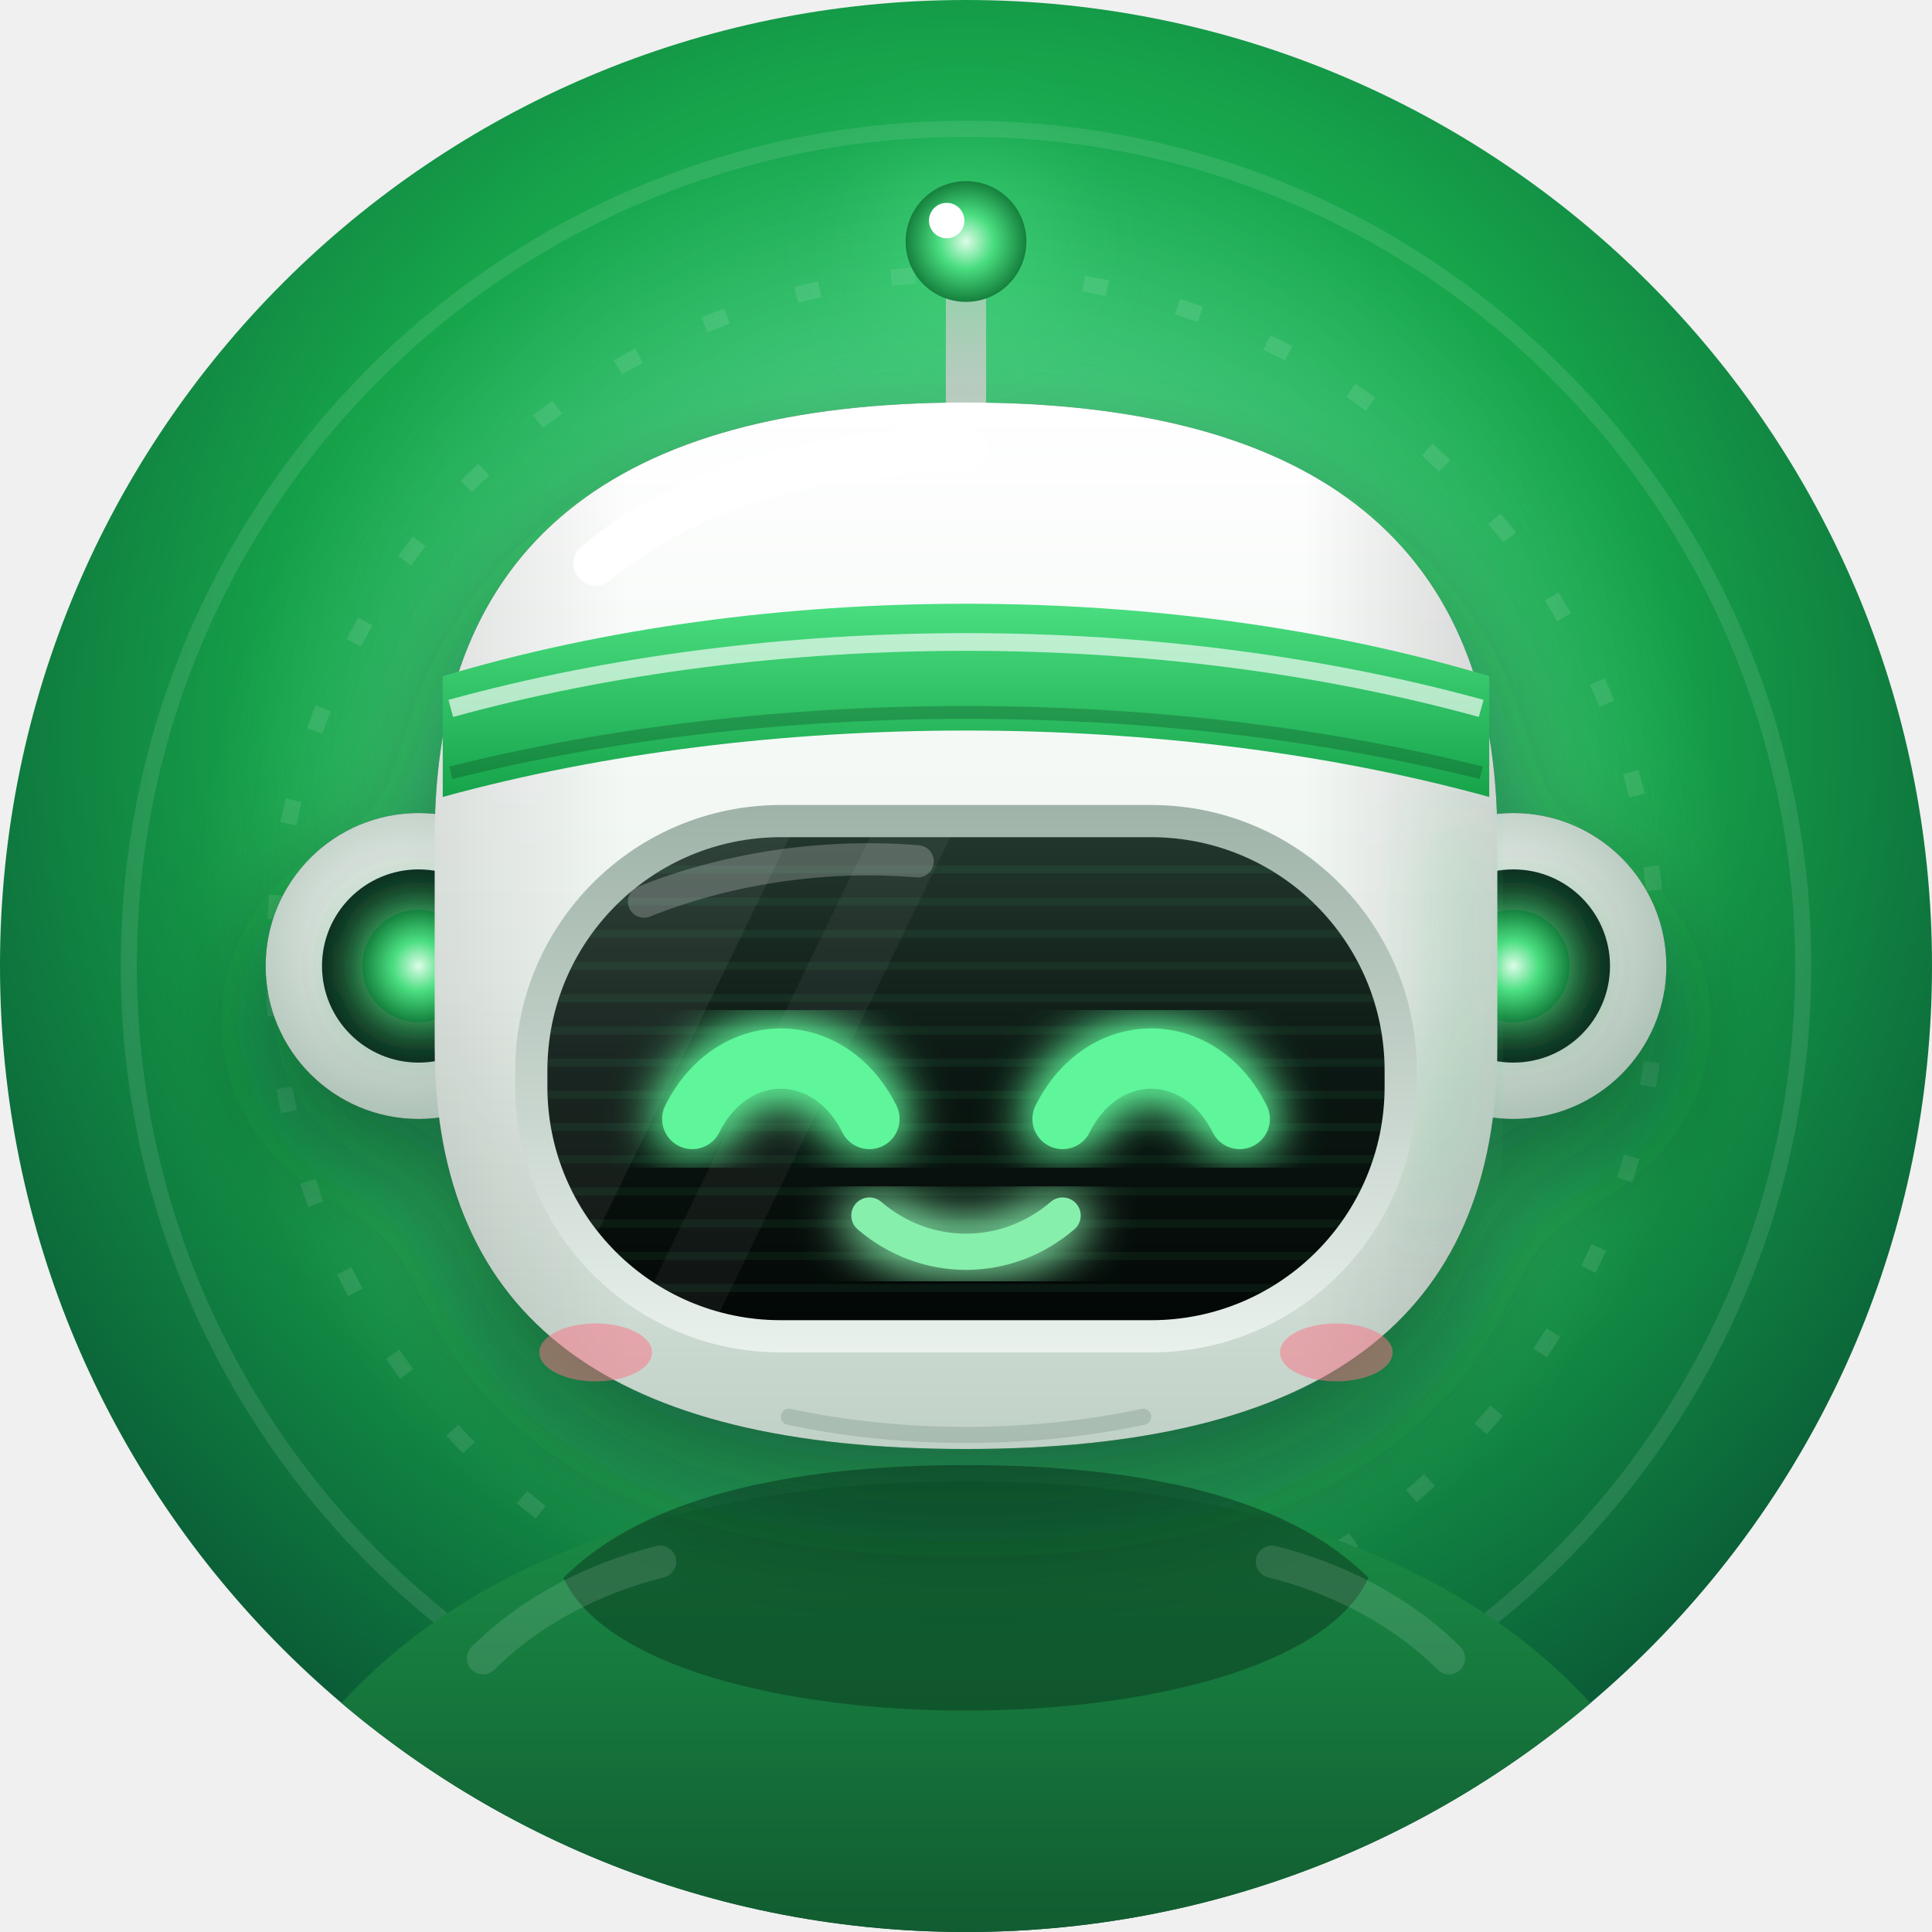
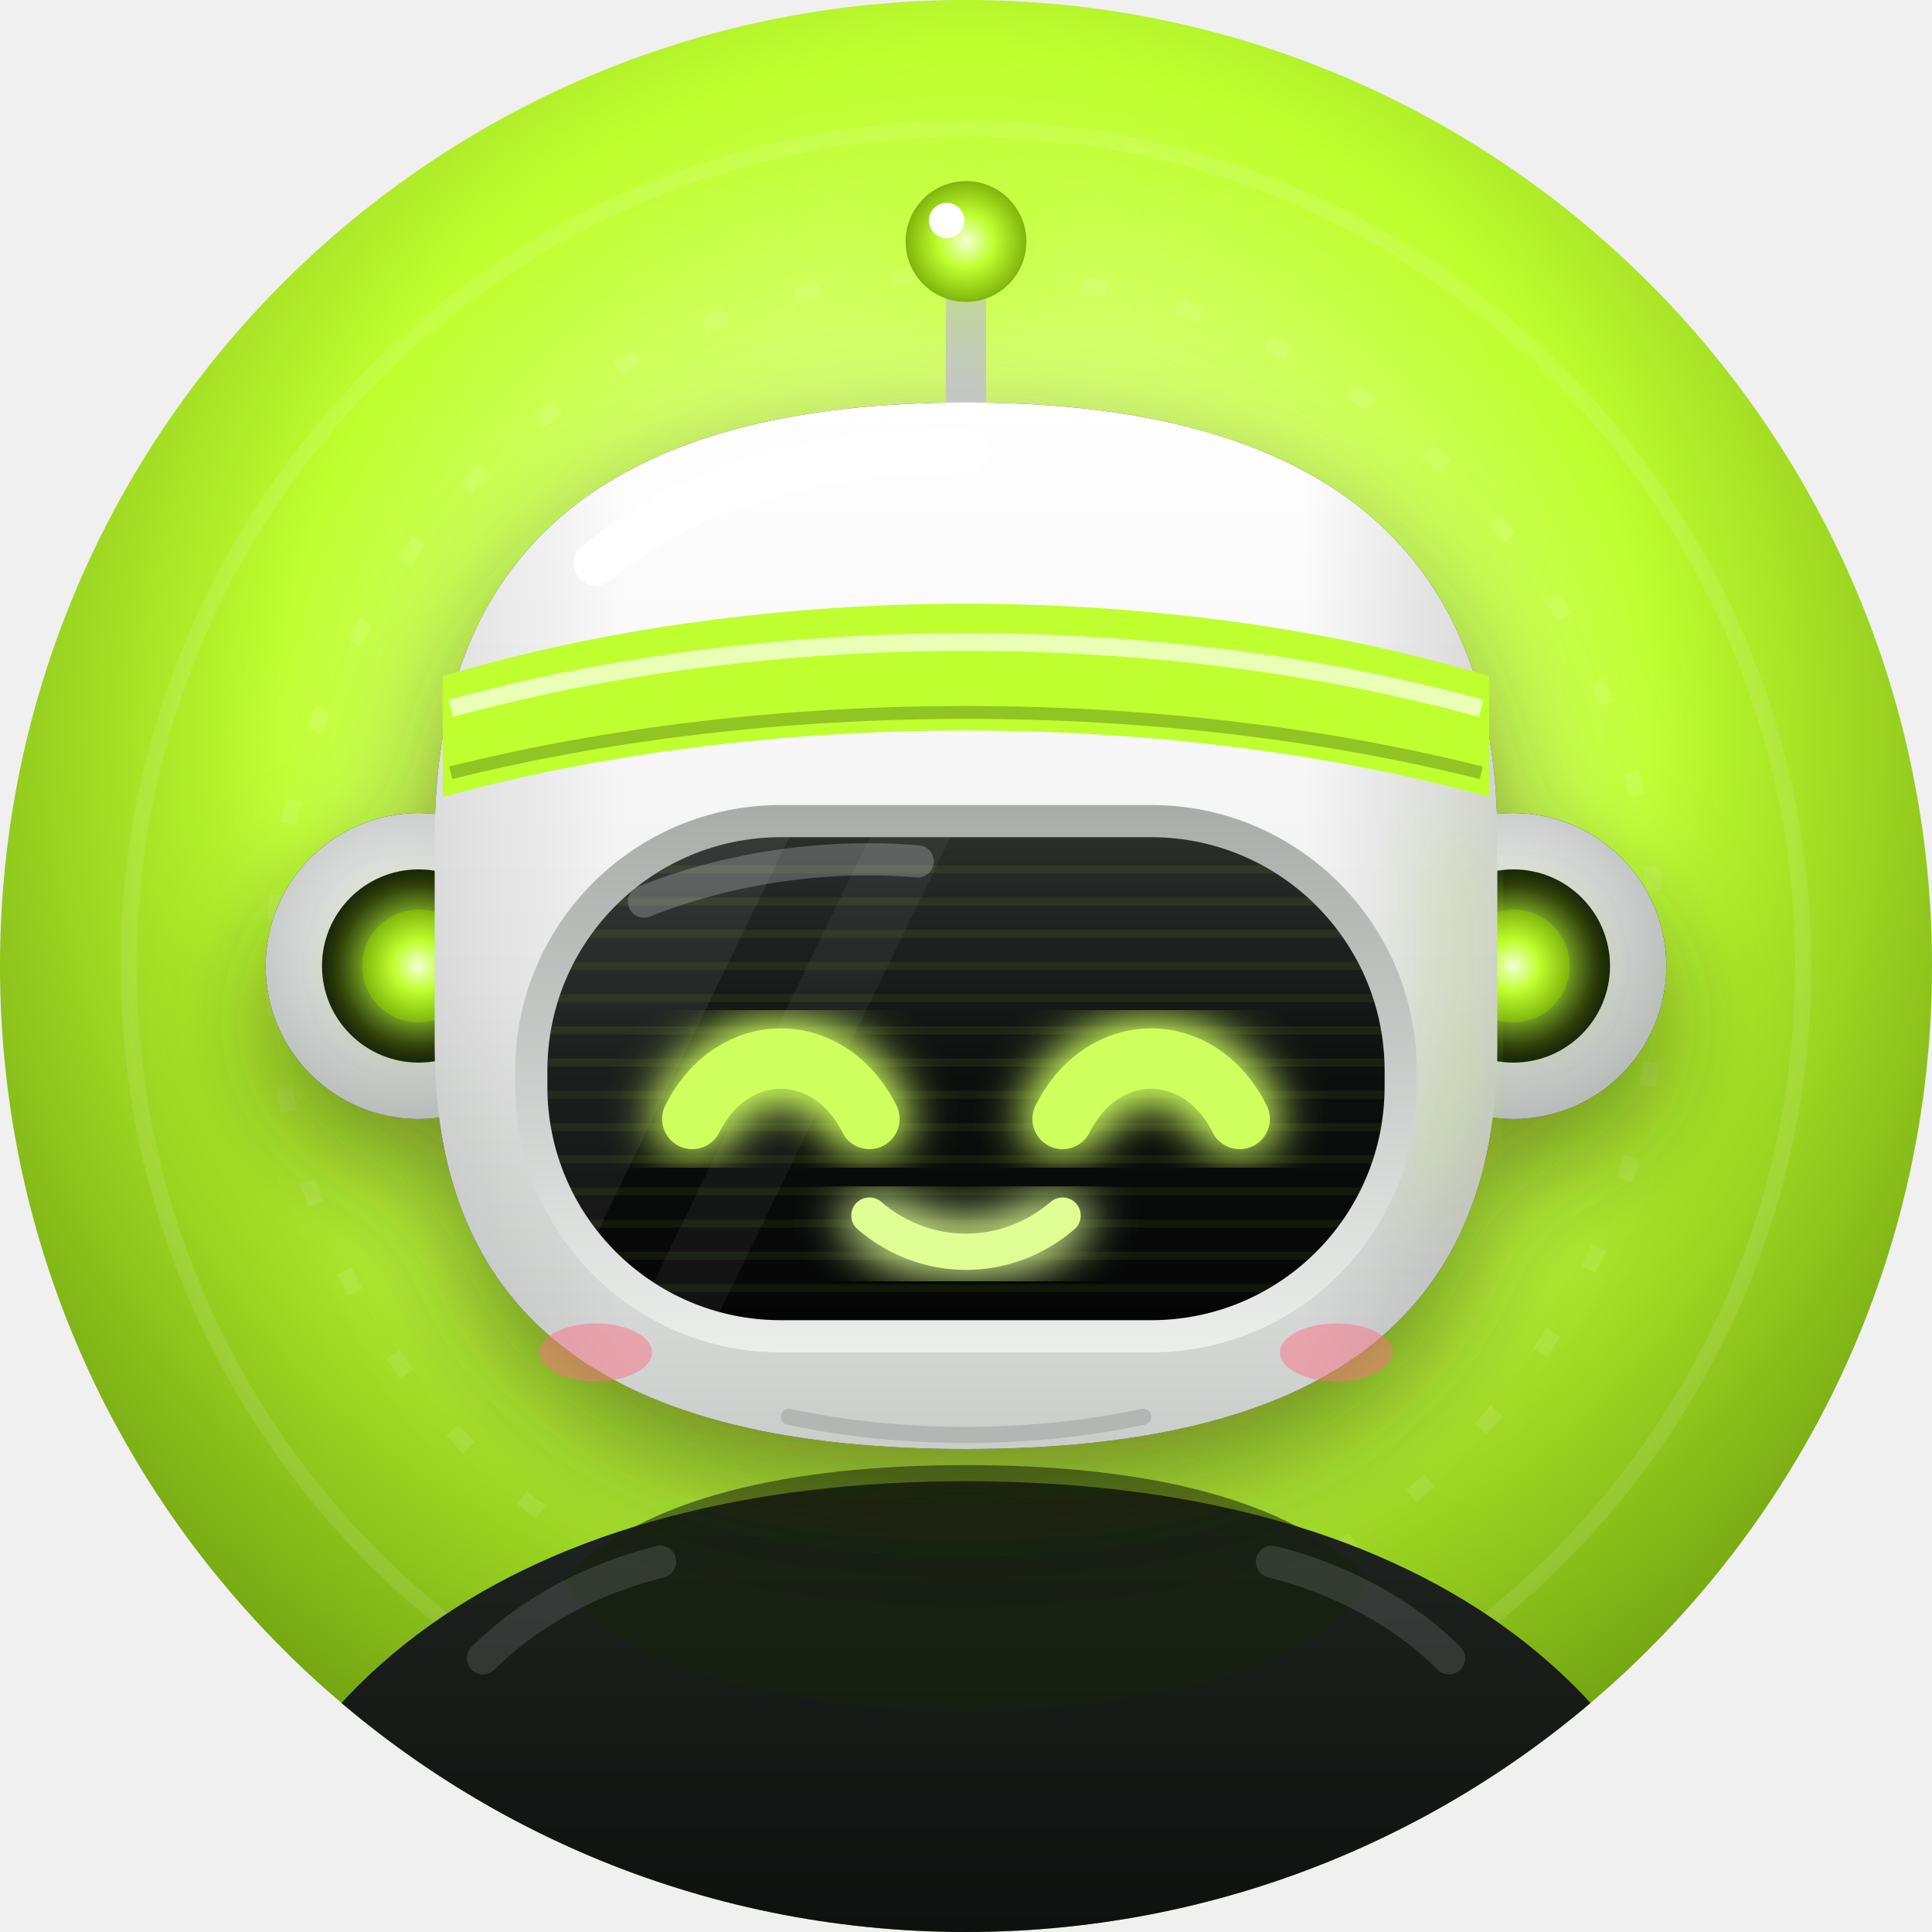
<svg xmlns="http://www.w3.org/2000/svg" viewBox="0 0 240 240">
  <defs>
    <radialGradient id="bgh" cx="50%" cy="38%" r="70%">
-       <stop offset="0" stop-color="#3EE08A" />
-       <stop offset=".5" stop-color="#16A34A" />
-       <stop offset="1" stop-color="#053D2E" />
+       <stop offset="0" stop-color="#E4FF94" />
+       <stop offset=".5" stop-color="#BFFF2F" />
+       <stop offset="1" stop-color="#557F06" />
    </radialGradient>
    <radialGradient id="haloh" cx="50%" cy="50%" r="50%">
-       <stop offset="0" stop-color="#BBF7D0" stop-opacity=".55" />
-       <stop offset="1" stop-color="#BBF7D0" stop-opacity="0" />
+       <stop offset="0" stop-color="#F4FFD1" stop-opacity=".55" />
+       <stop offset="1" stop-color="#F4FFD1" stop-opacity="0" />
    </radialGradient>
    <linearGradient id="headh" x1="0" y1="0" x2="0" y2="1">
      <stop offset="0" stop-color="#FFFFFF" />
-       <stop offset=".55" stop-color="#EEF5F0" />
-       <stop offset="1" stop-color="#BFD0C6" />
+       <stop offset=".55" stop-color="#F1F2F1" />
+       <stop offset="1" stop-color="#C9CDCA" />
    </linearGradient>
    <linearGradient id="headSideh" x1="0" y1="0" x2="1" y2="0">
      <stop offset="0" stop-color="#000" stop-opacity=".10" />
      <stop offset=".18" stop-color="#000" stop-opacity="0" />
      <stop offset=".82" stop-color="#000" stop-opacity="0" />
      <stop offset="1" stop-color="#000" stop-opacity=".14" />
    </linearGradient>
    <linearGradient id="visorh" x1="0" y1="0" x2="0" y2="1">
-       <stop offset="0" stop-color="#22362D" />
-       <stop offset=".5" stop-color="#0B1712" />
-       <stop offset="1" stop-color="#030806" />
+       <stop offset="0" stop-color="#2A2E2B" />
+       <stop offset=".5" stop-color="#0D0F0E" />
+       <stop offset="1" stop-color="#040504" />
    </linearGradient>
    <linearGradient id="bezelh" x1="0" y1="0" x2="0" y2="1">
-       <stop offset="0" stop-color="#9FB3A8" />
-       <stop offset="1" stop-color="#E9F1EC" />
+       <stop offset="0" stop-color="#A8ADAA" />
+       <stop offset="1" stop-color="#ECEEEC" />
    </linearGradient>
    <linearGradient id="hoodh" x1="0" y1="0" x2="0" y2="1">
-       <stop offset="0" stop-color="#1A8F47" />
-       <stop offset="1" stop-color="#0F4D2A" />
+       <stop offset="0" stop-color="#1F2521" />
+       <stop offset="1" stop-color="#0A0B0A" />
    </linearGradient>
    <linearGradient id="bandh" x1="0" y1="0" x2="0" y2="1">
-       <stop offset="0" stop-color="#4ADE80" />
-       <stop offset="1" stop-color="#16A34A" />
+       <stop offset="0" stop-color="#BFFF2F" />
+       <stop offset="1" stop-color="#BFFF2F" />
    </linearGradient>
    <linearGradient id="goldh" x1="0" y1="0" x2="1" y2="1">
      <stop offset="0" stop-color="#FEF9C3" />
      <stop offset=".45" stop-color="#FACC15" />
      <stop offset="1" stop-color="#92400E" />
    </linearGradient>
    <radialGradient id="earh" cx="45%" cy="40%" r="65%">
-       <stop offset="0" stop-color="#F3F7F4" />
-       <stop offset="1" stop-color="#A9BEB2" />
+       <stop offset="0" stop-color="#F5F6F5" />
+       <stop offset="1" stop-color="#B3B8B5" />
    </radialGradient>
    <radialGradient id="ledh" cx="50%" cy="50%" r="50%">
-       <stop offset="0" stop-color="#DCFCE7" />
-       <stop offset=".45" stop-color="#4ADE80" />
-       <stop offset="1" stop-color="#15803D" />
+       <stop offset="0" stop-color="#F4FFD6" />
+       <stop offset=".45" stop-color="#BFFF2F" />
+       <stop offset="1" stop-color="#7FB50C" />
    </radialGradient>
    <filter id="glowh" x="-80%" y="-80%" width="260%" height="260%">
      <feGaussianBlur stdDeviation="3.2" result="b" />
      <feMerge>
        <feMergeNode in="b" />
        <feMergeNode in="b" />
        <feMergeNode in="SourceGraphic" />
      </feMerge>
    </filter>
    <filter id="softh" x="-50%" y="-50%" width="200%" height="200%">
      <feGaussianBlur stdDeviation="5" />
    </filter>
    <filter id="shh" x="-30%" y="-30%" width="160%" height="170%">
-       <feDropShadow dx="0" dy="7" stdDeviation="7" flood-color="#022C22" flood-opacity=".55" />
+       <feDropShadow dx="0" dy="7" stdDeviation="7" flood-color="#1C2A06" flood-opacity=".55" />
    </filter>
    <clipPath id="cliph">
      <circle cx="120" cy="120" r="120" />
    </clipPath>
    <clipPath id="vcliph">
      <rect x="68" y="104" width="104" height="60" rx="29" />
    </clipPath>
  </defs>
  <circle cx="120" cy="120" r="120" fill="url(#bgh)" />
  <g clip-path="url(#cliph)">
    <circle cx="120" cy="112" r="96" fill="url(#haloh)" />
    <g opacity=".10" stroke="#fff" stroke-width="2">
      <circle cx="120" cy="120" r="104" fill="none" />
      <circle cx="120" cy="120" r="86" fill="none" stroke-dasharray="3 9" />
    </g>
    <path d="M24 256c4-48 42-72 96-72s92 24 96 72z" fill="url(#hoodh)" />
-     <path d="M70 196c10 22 90 22 100 0c-10-10-28-14-50-14s-40 4-50 14z" fill="#0B3D21" opacity=".55" />
+     <path d="M70 196c10 22 90 22 100 0c-10-10-28-14-50-14s-40 4-50 14z" fill="#16210A" opacity=".55" />
    <path fill="none" d="M60 206c6-6 14-10 22-12M180 206c-6-6-14-10-22-12" stroke="#fff" stroke-opacity=".12" stroke-width="4" stroke-linecap="round" />
  </g>
  <g filter="url(#shh)" opacity=".9">
-     <circle cx="52" cy="120" r="19" fill="#0B3D21" />
-     <circle cx="188" cy="120" r="19" fill="#0B3D21" />
-     <path d="M120 50c-44 0-66 18-66 54v26c0 34 22 50 66 50s66-16 66-50v-26c0-36-22-54-66-54z" fill="#0B3D21" />
+     <circle cx="52" cy="120" r="19" fill="#16210A" />
+     <circle cx="188" cy="120" r="19" fill="#16210A" />
+     <path d="M120 50c-44 0-66 18-66 54v26c0 34 22 50 66 50s66-16 66-50v-26c0-36-22-54-66-54z" fill="#16210A" />
  </g>
  <g>
-     <path fill="none" d="M120 54v-18" stroke="#B9CBC0" stroke-width="5" stroke-linecap="round" />
-     <circle cx="120" cy="30" r="12" fill="#4ADE80" opacity=".35" filter="url(#softh)" />
+     <path fill="none" d="M120 54v-18" stroke="#C3C7C4" stroke-width="5" stroke-linecap="round" />
+     <circle cx="120" cy="30" r="12" fill="#BFFF2F" opacity=".35" filter="url(#softh)" />
    <circle cx="120" cy="30" r="7.5" fill="url(#ledh)" />
    <circle cx="117.6" cy="27.4" r="2.2" fill="#fff" />
    <g>
      <circle cx="52" cy="120" r="19" fill="url(#earh)" />
-       <circle cx="52" cy="120" r="12" fill="#0F2A1D" />
+       <circle cx="52" cy="120" r="12" fill="#121A0A" />
      <circle cx="52" cy="120" r="7" fill="url(#ledh)" filter="url(#glowh)" />
      <circle cx="188" cy="120" r="19" fill="url(#earh)" />
-       <circle cx="188" cy="120" r="12" fill="#0F2A1D" />
+       <circle cx="188" cy="120" r="12" fill="#121A0A" />
      <circle cx="188" cy="120" r="7" fill="url(#ledh)" filter="url(#glowh)" />
    </g>
    <path d="M120 50c-44 0-66 18-66 54v26c0 34 22 50 66 50s66-16 66-50v-26c0-36-22-54-66-54z" fill="url(#headh)" />
    <path d="M120 50c-44 0-66 18-66 54v26c0 34 22 50 66 50s66-16 66-50v-26c0-36-22-54-66-54z" fill="url(#headSideh)" />
    <path fill="none" d="M74 70c12-10 28-14 46-14" stroke="#fff" stroke-width="5.5" stroke-linecap="round" />
-     <path d="M182 104c2 14 2 30-6 44" stroke="#4ADE80" stroke-opacity=".5" stroke-width="3" stroke-linecap="round" fill="none" filter="url(#softh)" />
+     <path d="M182 104c2 14 2 30-6 44" stroke="#BFFF2F" stroke-opacity=".5" stroke-width="3" stroke-linecap="round" fill="none" filter="url(#softh)" />
    <path d="M55 84c40-12 90-12 130 0v15c-40-11-90-11-130 0z" fill="url(#bandh)" />
    <path d="M56 88c40-11 88-11 128 0" stroke="#fff" stroke-opacity=".65" stroke-width="2.2" fill="none" />
-     <path d="M56 96c40-10 88-10 128 0" stroke="#052E16" stroke-opacity=".25" stroke-width="1.6" fill="none" />
+     <path d="M56 96c40-10 88-10 128 0" stroke="#0E1606" stroke-opacity=".25" stroke-width="1.6" fill="none" />
    <rect x="64" y="100" width="112" height="68" rx="33" fill="url(#bezelh)" />
    <rect x="68" y="104" width="104" height="60" rx="29" fill="url(#visorh)" />
    <g clip-path="url(#vcliph)">
      <path d="M60 100l40 0-34 70h-12z" fill="#fff" opacity=".06" />
      <path d="M110 100h10l-34 70h-10z" fill="#fff" opacity=".05" />
-       <g opacity=".07" stroke="#4ADE80">
+       <g opacity=".07" stroke="#BFFF2F">
        <path d="M68 108h104" />
        <path d="M68 112h104" />
        <path d="M68 116h104" />
        <path d="M68 120h104" />
        <path d="M68 124h104" />
        <path d="M68 128h104" />
        <path d="M68 132h104" />
        <path d="M68 136h104" />
        <path d="M68 140h104" />
        <path d="M68 144h104" />
        <path d="M68 148h104" />
        <path d="M68 152h104" />
        <path d="M68 156h104" />
        <path d="M68 160h104" />
      </g>
-       <g filter="url(#glowh)" stroke="#5EF59A" stroke-width="7.5" stroke-linecap="round" fill="none">
+       <g filter="url(#glowh)" stroke="#CFFF5E" stroke-width="7.5" stroke-linecap="round" fill="none">
        <path d="M86 139c5-10 17-10 22 0" />
        <path d="M132 139c5-10 17-10 22 0" />
      </g>
-       <path d="M108 151c7 6 17 6 24 0" stroke="#86EFAC" stroke-width="4.5" stroke-linecap="round" fill="none" filter="url(#glowh)" />
+       <path d="M108 151c7 6 17 6 24 0" stroke="#DFFF94" stroke-width="4.5" stroke-linecap="round" fill="none" filter="url(#glowh)" />
    </g>
    <path fill="none" d="M80 112c10-4 22-6 34-5" stroke="#fff" stroke-opacity=".22" stroke-width="4" stroke-linecap="round" />
    <ellipse cx="74" cy="168" rx="7" ry="3.6" fill="#FB7185" opacity=".5" />
    <ellipse cx="166" cy="168" rx="7" ry="3.6" fill="#FB7185" opacity=".5" />
-     <path d="M98 176c14 3 30 3 44 0" stroke="#9FB3A8" stroke-width="2" stroke-linecap="round" fill="none" opacity=".7" />
+     <path d="M98 176c14 3 30 3 44 0" stroke="#A8ADAA" stroke-width="2" stroke-linecap="round" fill="none" opacity=".7" />
  </g>
</svg>
